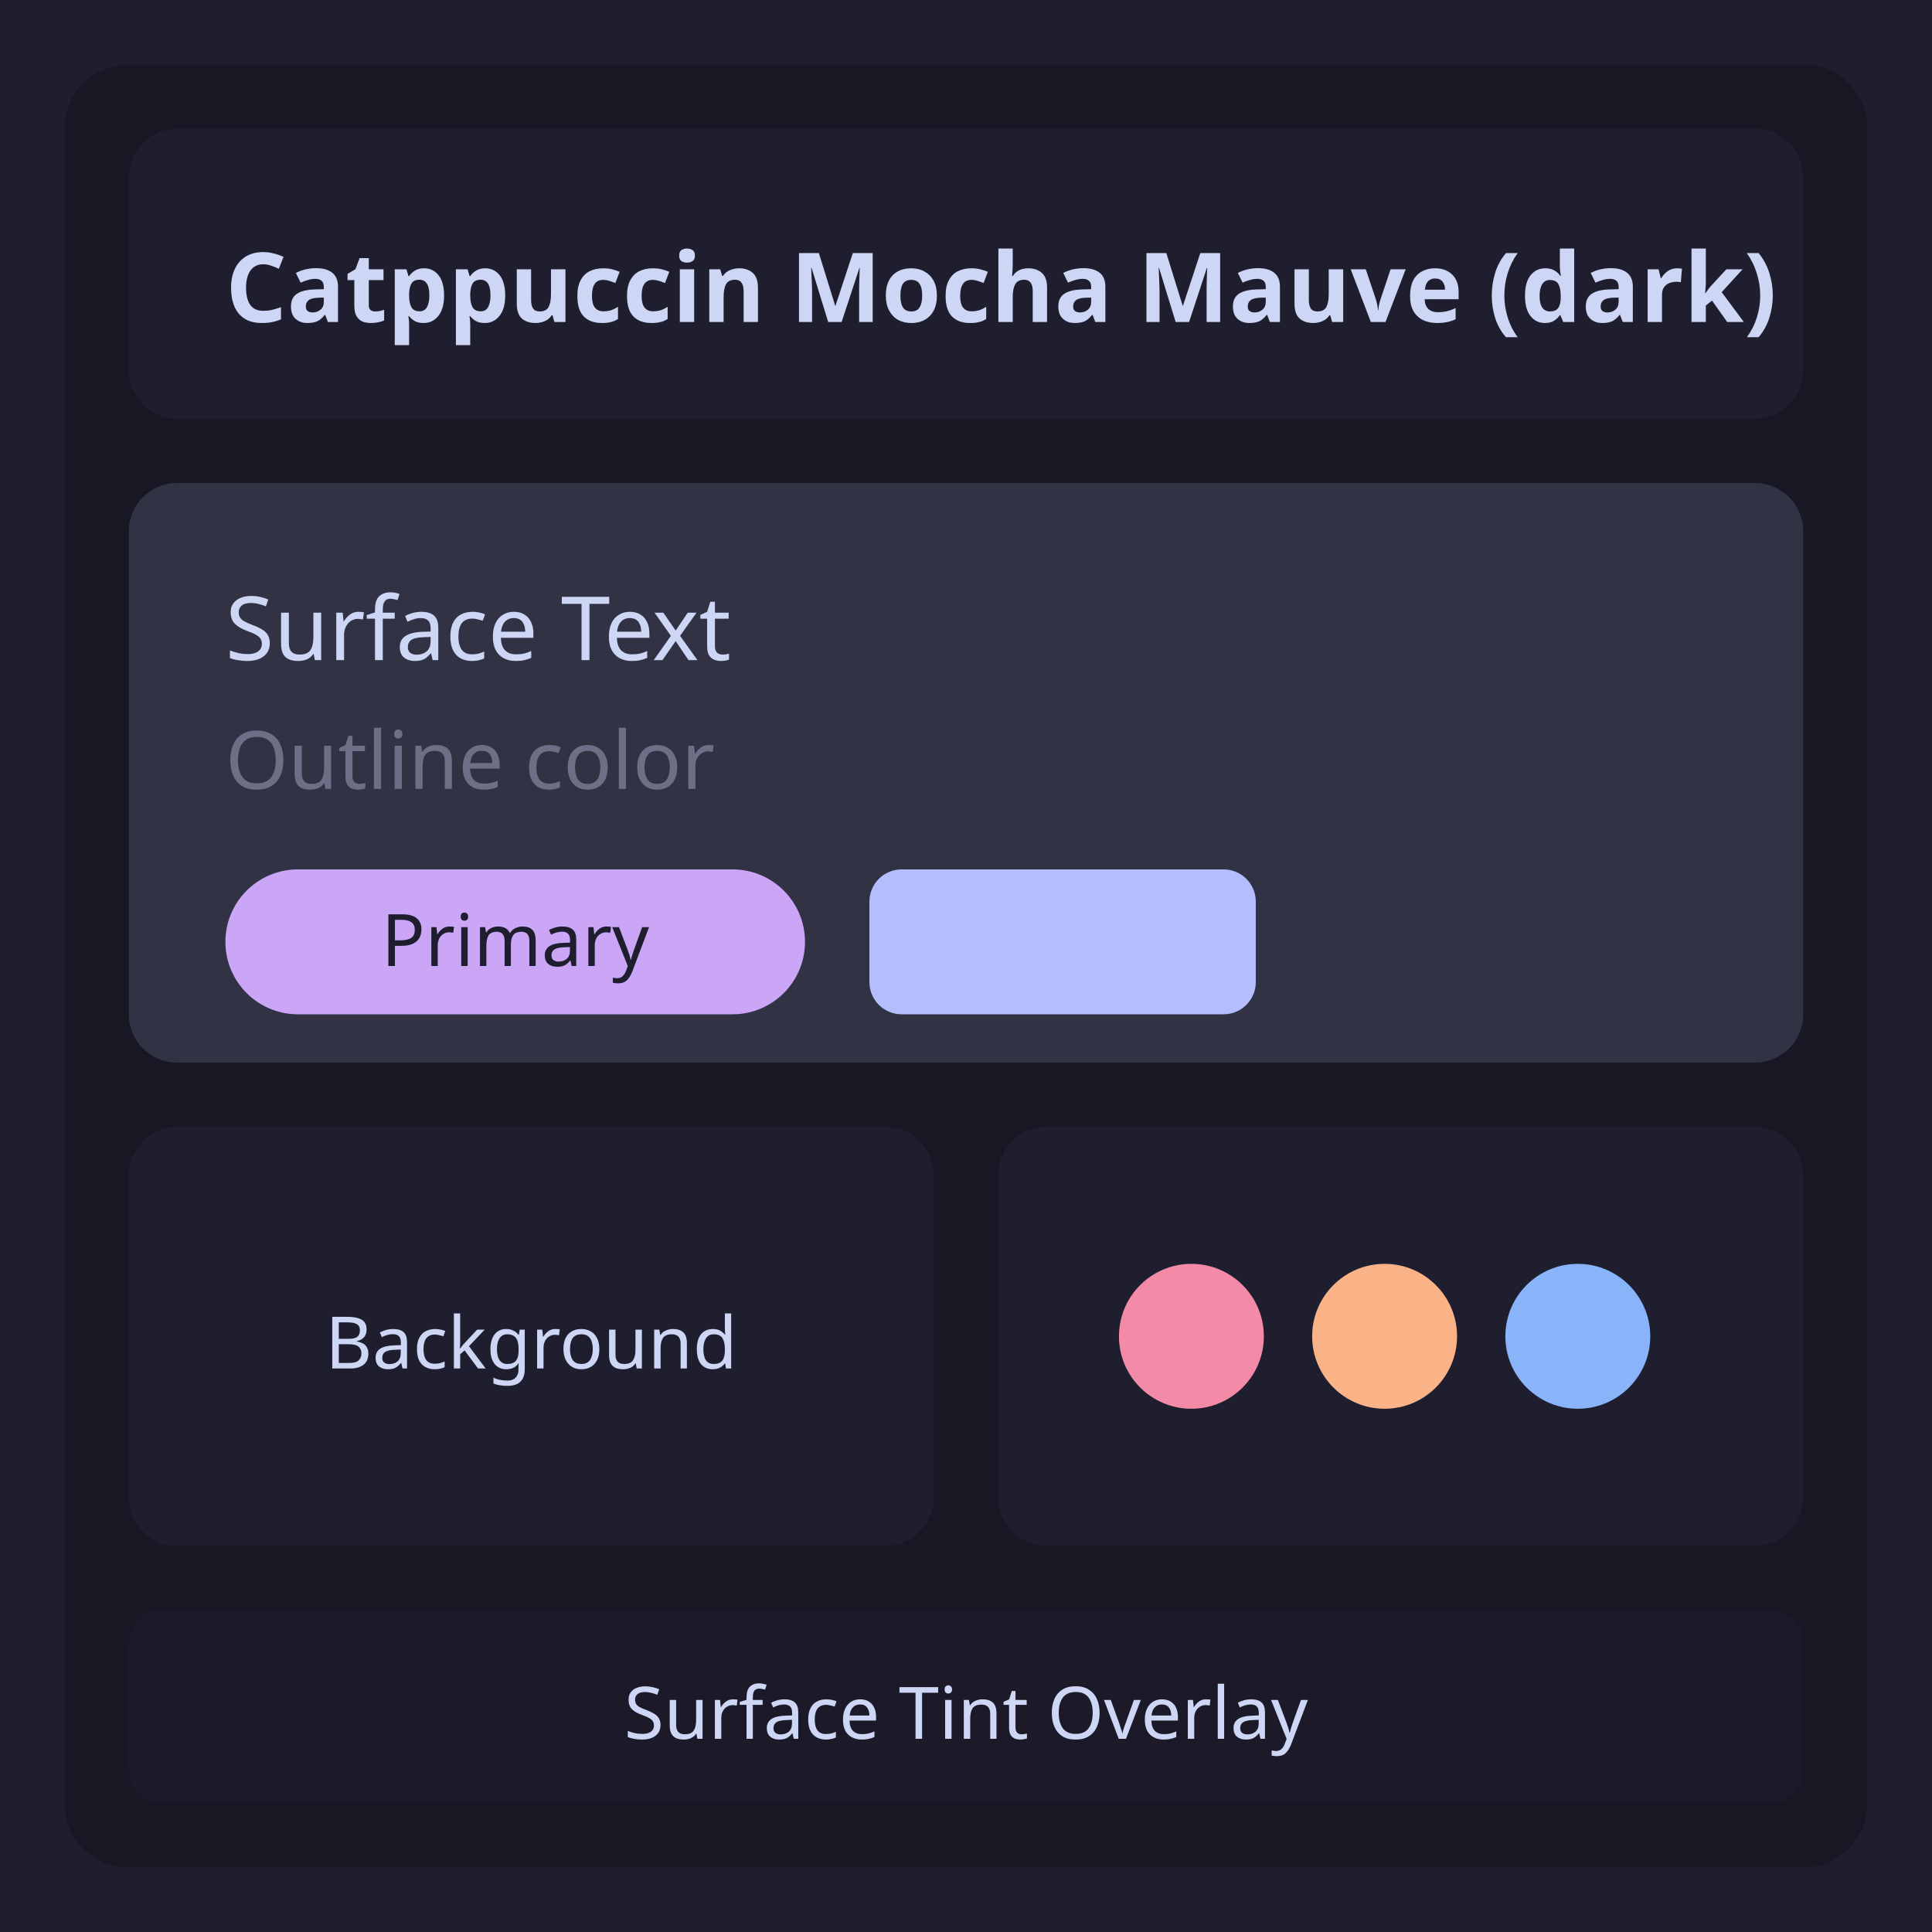
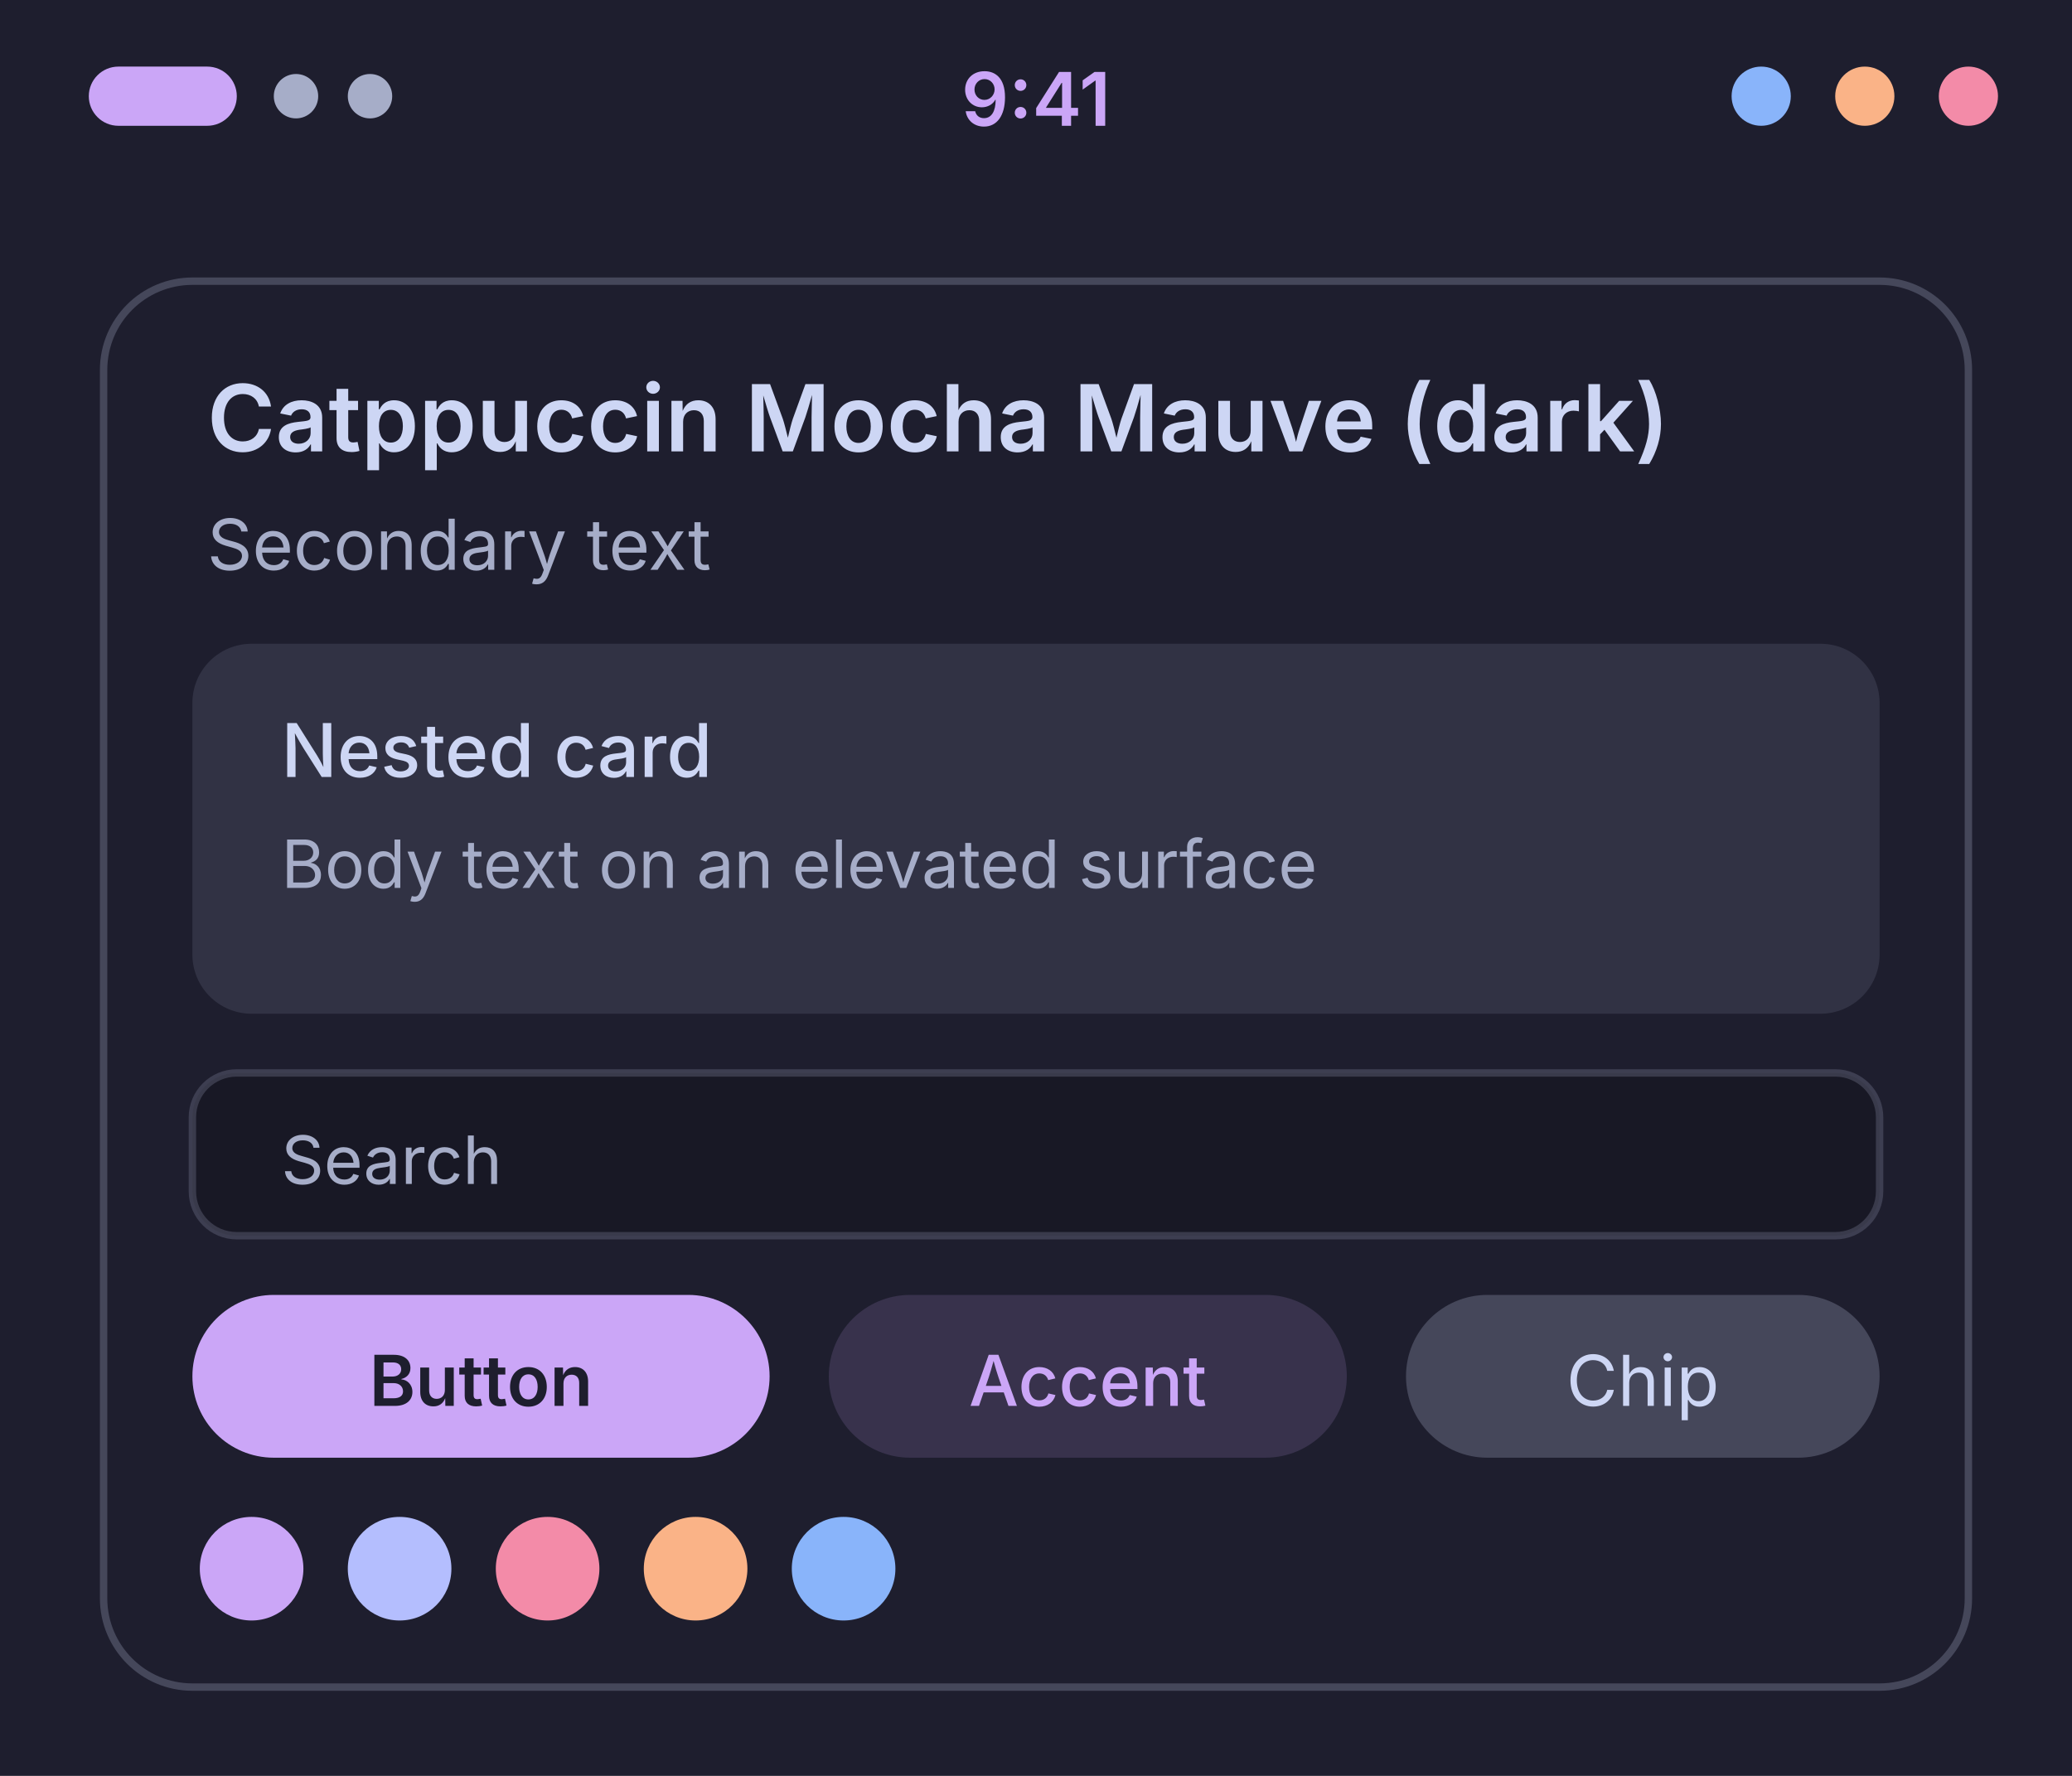
- <svg xmlns="http://www.w3.org/2000/svg" width="240" height="240" viewBox="0 0 240 240">
+ <svg xmlns="http://www.w3.org/2000/svg" width="280" height="240" viewBox="0 0 280 240">
  <g transform="translate(0, 0)">
-     <rect width="240" height="240" fill="#1e1e2e" />
-     <rect x="8" y="8" width="224" height="224" rx="8" fill="#181825" />
-     <rect x="16" y="16" width="208" height="36" rx="6" fill="#1e1e2e" />
-     <text x="28" y="40" font-family="system-ui, sans-serif" font-size="12" font-weight="600" fill="#cdd6f4">Catppuccin Mocha Mauve (dark)</text>
-     <rect x="16" y="60" width="208" height="72" rx="6" fill="#313244" />
-     <text x="28" y="82" font-family="system-ui, sans-serif" font-size="11" fill="#cdd6f4">Surface Text</text>
-     <text x="28" y="98" font-family="system-ui, sans-serif" font-size="10" fill="#6c7086">Outline color</text>
-     <rect x="28" y="108" width="72" height="18" rx="9" fill="#cba6f7" />
-     <text x="64" y="120" font-family="system-ui, sans-serif" font-size="9" text-anchor="middle" fill="#1e1e2e">Primary</text>
-     <rect x="108" y="108" width="48" height="18" rx="4" fill="#b4befe" />
-     <rect x="16" y="140" width="100" height="52" rx="6" fill="#1e1e2e" />
-     <rect x="24" y="148" width="84" height="36" rx="4" fill="#1e1e2e" />
-     <text x="66" y="170" font-family="system-ui, sans-serif" font-size="9" text-anchor="middle" fill="#cdd6f4">Background</text>
-     <rect x="124" y="140" width="100" height="52" rx="6" fill="#1e1e2e" />
-     <circle cx="148" cy="166" r="9" fill="#f38ba8" />
-     <circle cx="172" cy="166" r="9" fill="#fab387" />
-     <circle cx="196" cy="166" r="9" fill="#89b4fa" />
-     <rect x="16" y="200" width="208" height="24" rx="4" fill="#33293f" opacity="0.15" />
-     <text x="120" y="216" font-family="system-ui, sans-serif" font-size="9" text-anchor="middle" fill="#cdd6f4">Surface Tint Overlay</text>
+     <rect width="280" height="240" fill="#1e1e2e" />
+     <rect width="280" height="26" fill="#1e1e2e" />
+     <rect x="12" y="9" width="20" height="8" rx="4" fill="#cba6f7" />
+     <circle cx="40" cy="13" r="3" fill="#a6adc8" />
+     <circle cx="50" cy="13" r="3" fill="#a6adc8" />
+     <text x="140" y="17" font-family="system-ui, -apple-system, Segoe UI, sans-serif" font-size="10" font-weight="600" text-anchor="middle" fill="#cba6f7">9:41</text>
+     <circle cx="238" cy="13" r="4" fill="#89b4fa" />
+     <circle cx="252" cy="13" r="4" fill="#fab387" />
+     <circle cx="266" cy="13" r="4" fill="#f38ba8" />
+     <rect x="14" y="38" width="252" height="190" rx="12" fill="#1e1e2e" stroke="#6c7086" stroke-opacity="0.5" />
+     <text x="28" y="61" font-family="system-ui, -apple-system, Segoe UI, sans-serif" font-size="12.5" font-weight="600" fill="#cdd6f4">Catppuccin Mocha Mauve (dark)</text>
+     <text x="28" y="77" font-family="system-ui, -apple-system, Segoe UI, sans-serif" font-size="9.5" fill="#a6adc8">Secondary text</text>
+     <rect x="26" y="87" width="228" height="50" rx="8" fill="#313244" />
+     <text x="38" y="105" font-family="system-ui, -apple-system, Segoe UI, sans-serif" font-size="10" font-weight="500" fill="#cdd6f4">Nested card</text>
+     <text x="38" y="120" font-family="system-ui, -apple-system, Segoe UI, sans-serif" font-size="9" fill="#a6adc8">Body text on an elevated surface</text>
+     <rect x="26" y="145" width="228" height="22" rx="6" fill="#181825" stroke="#6c7086" stroke-opacity="0.4" />
+     <text x="38" y="160" font-family="system-ui, -apple-system, Segoe UI, sans-serif" font-size="9" fill="#a6adc8">Search</text>
+     <rect x="26" y="175" width="78" height="22" rx="11" fill="#cba6f7" />
+     <text x="65" y="190" font-family="system-ui, -apple-system, Segoe UI, sans-serif" font-size="9.5" font-weight="600" text-anchor="middle" fill="#1e1e2e">Button</text>
+     <rect x="112" y="175" width="70" height="22" rx="11" fill="#cba6f7" fill-opacity="0.15" />
+     <text x="147" y="190" font-family="system-ui, -apple-system, Segoe UI, sans-serif" font-size="9.5" font-weight="500" text-anchor="middle" fill="#cba6f7">Accent</text>
+     <rect x="190" y="175" width="64" height="22" rx="11" fill="#45475a" />
+     <text x="222" y="190" font-family="system-ui, -apple-system, Segoe UI, sans-serif" font-size="9.5" text-anchor="middle" fill="#cdd6f4">Chip</text>
+     <circle cx="34" cy="212" r="7" fill="#cba6f7" />
+     <circle cx="54" cy="212" r="7" fill="#b4befe" />
+     <circle cx="74" cy="212" r="7" fill="#f38ba8" />
+     <circle cx="94" cy="212" r="7" fill="#fab387" />
+     <circle cx="114" cy="212" r="7" fill="#89b4fa" />
  </g>
</svg>
